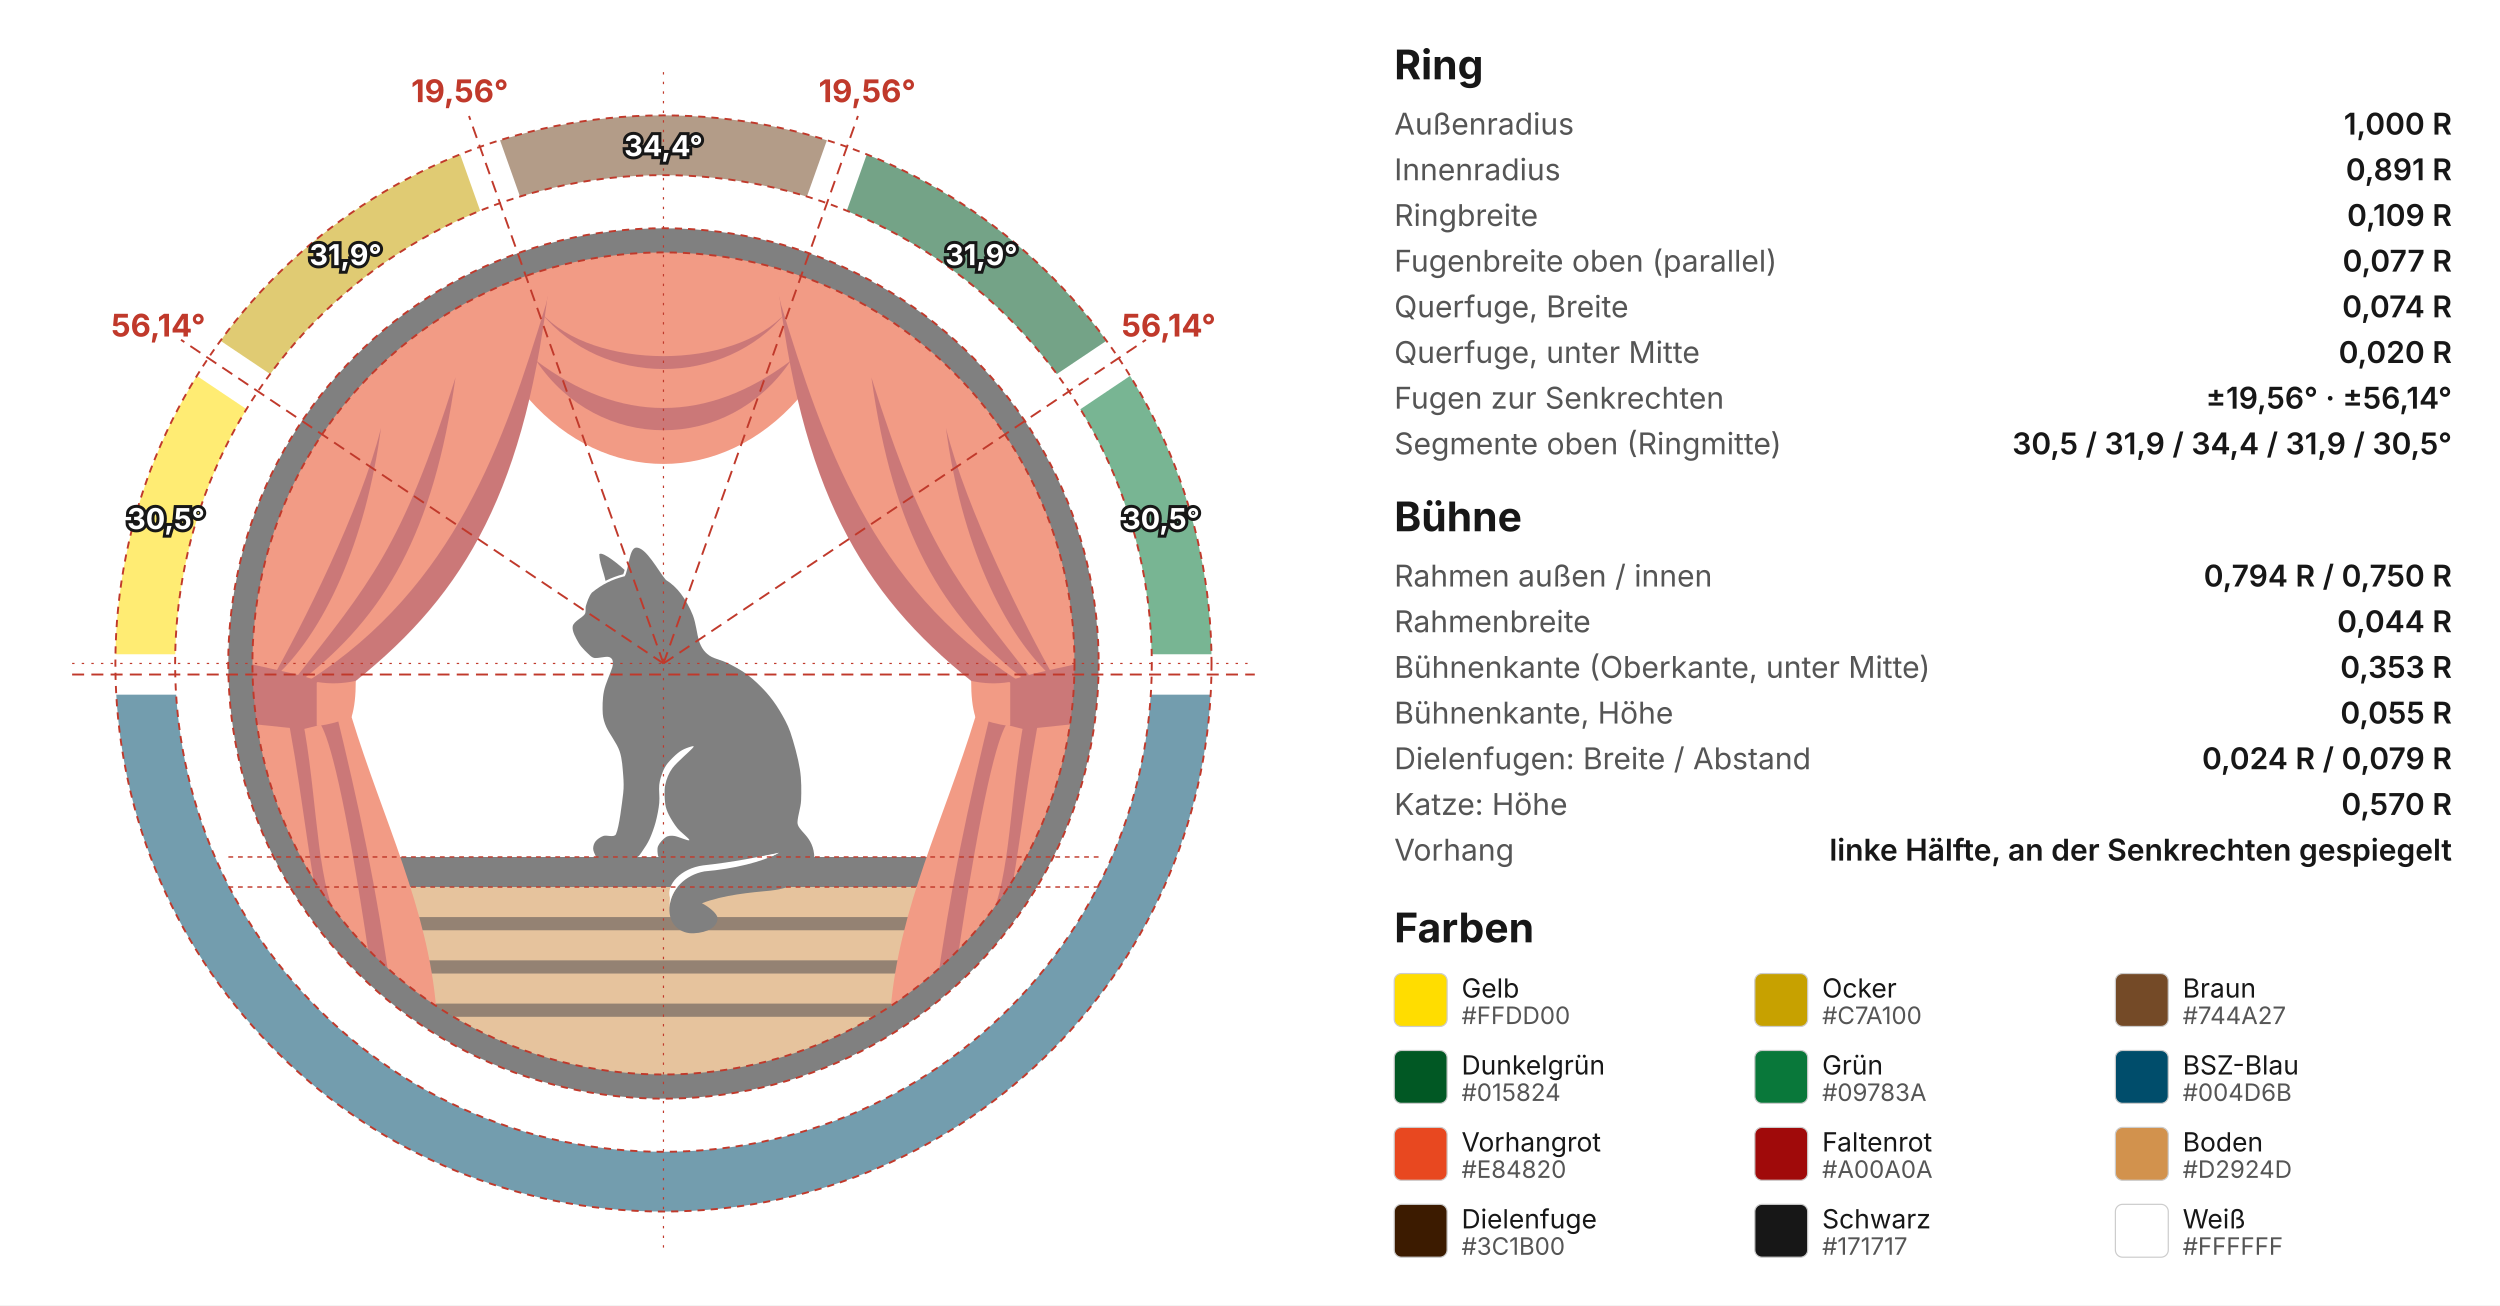
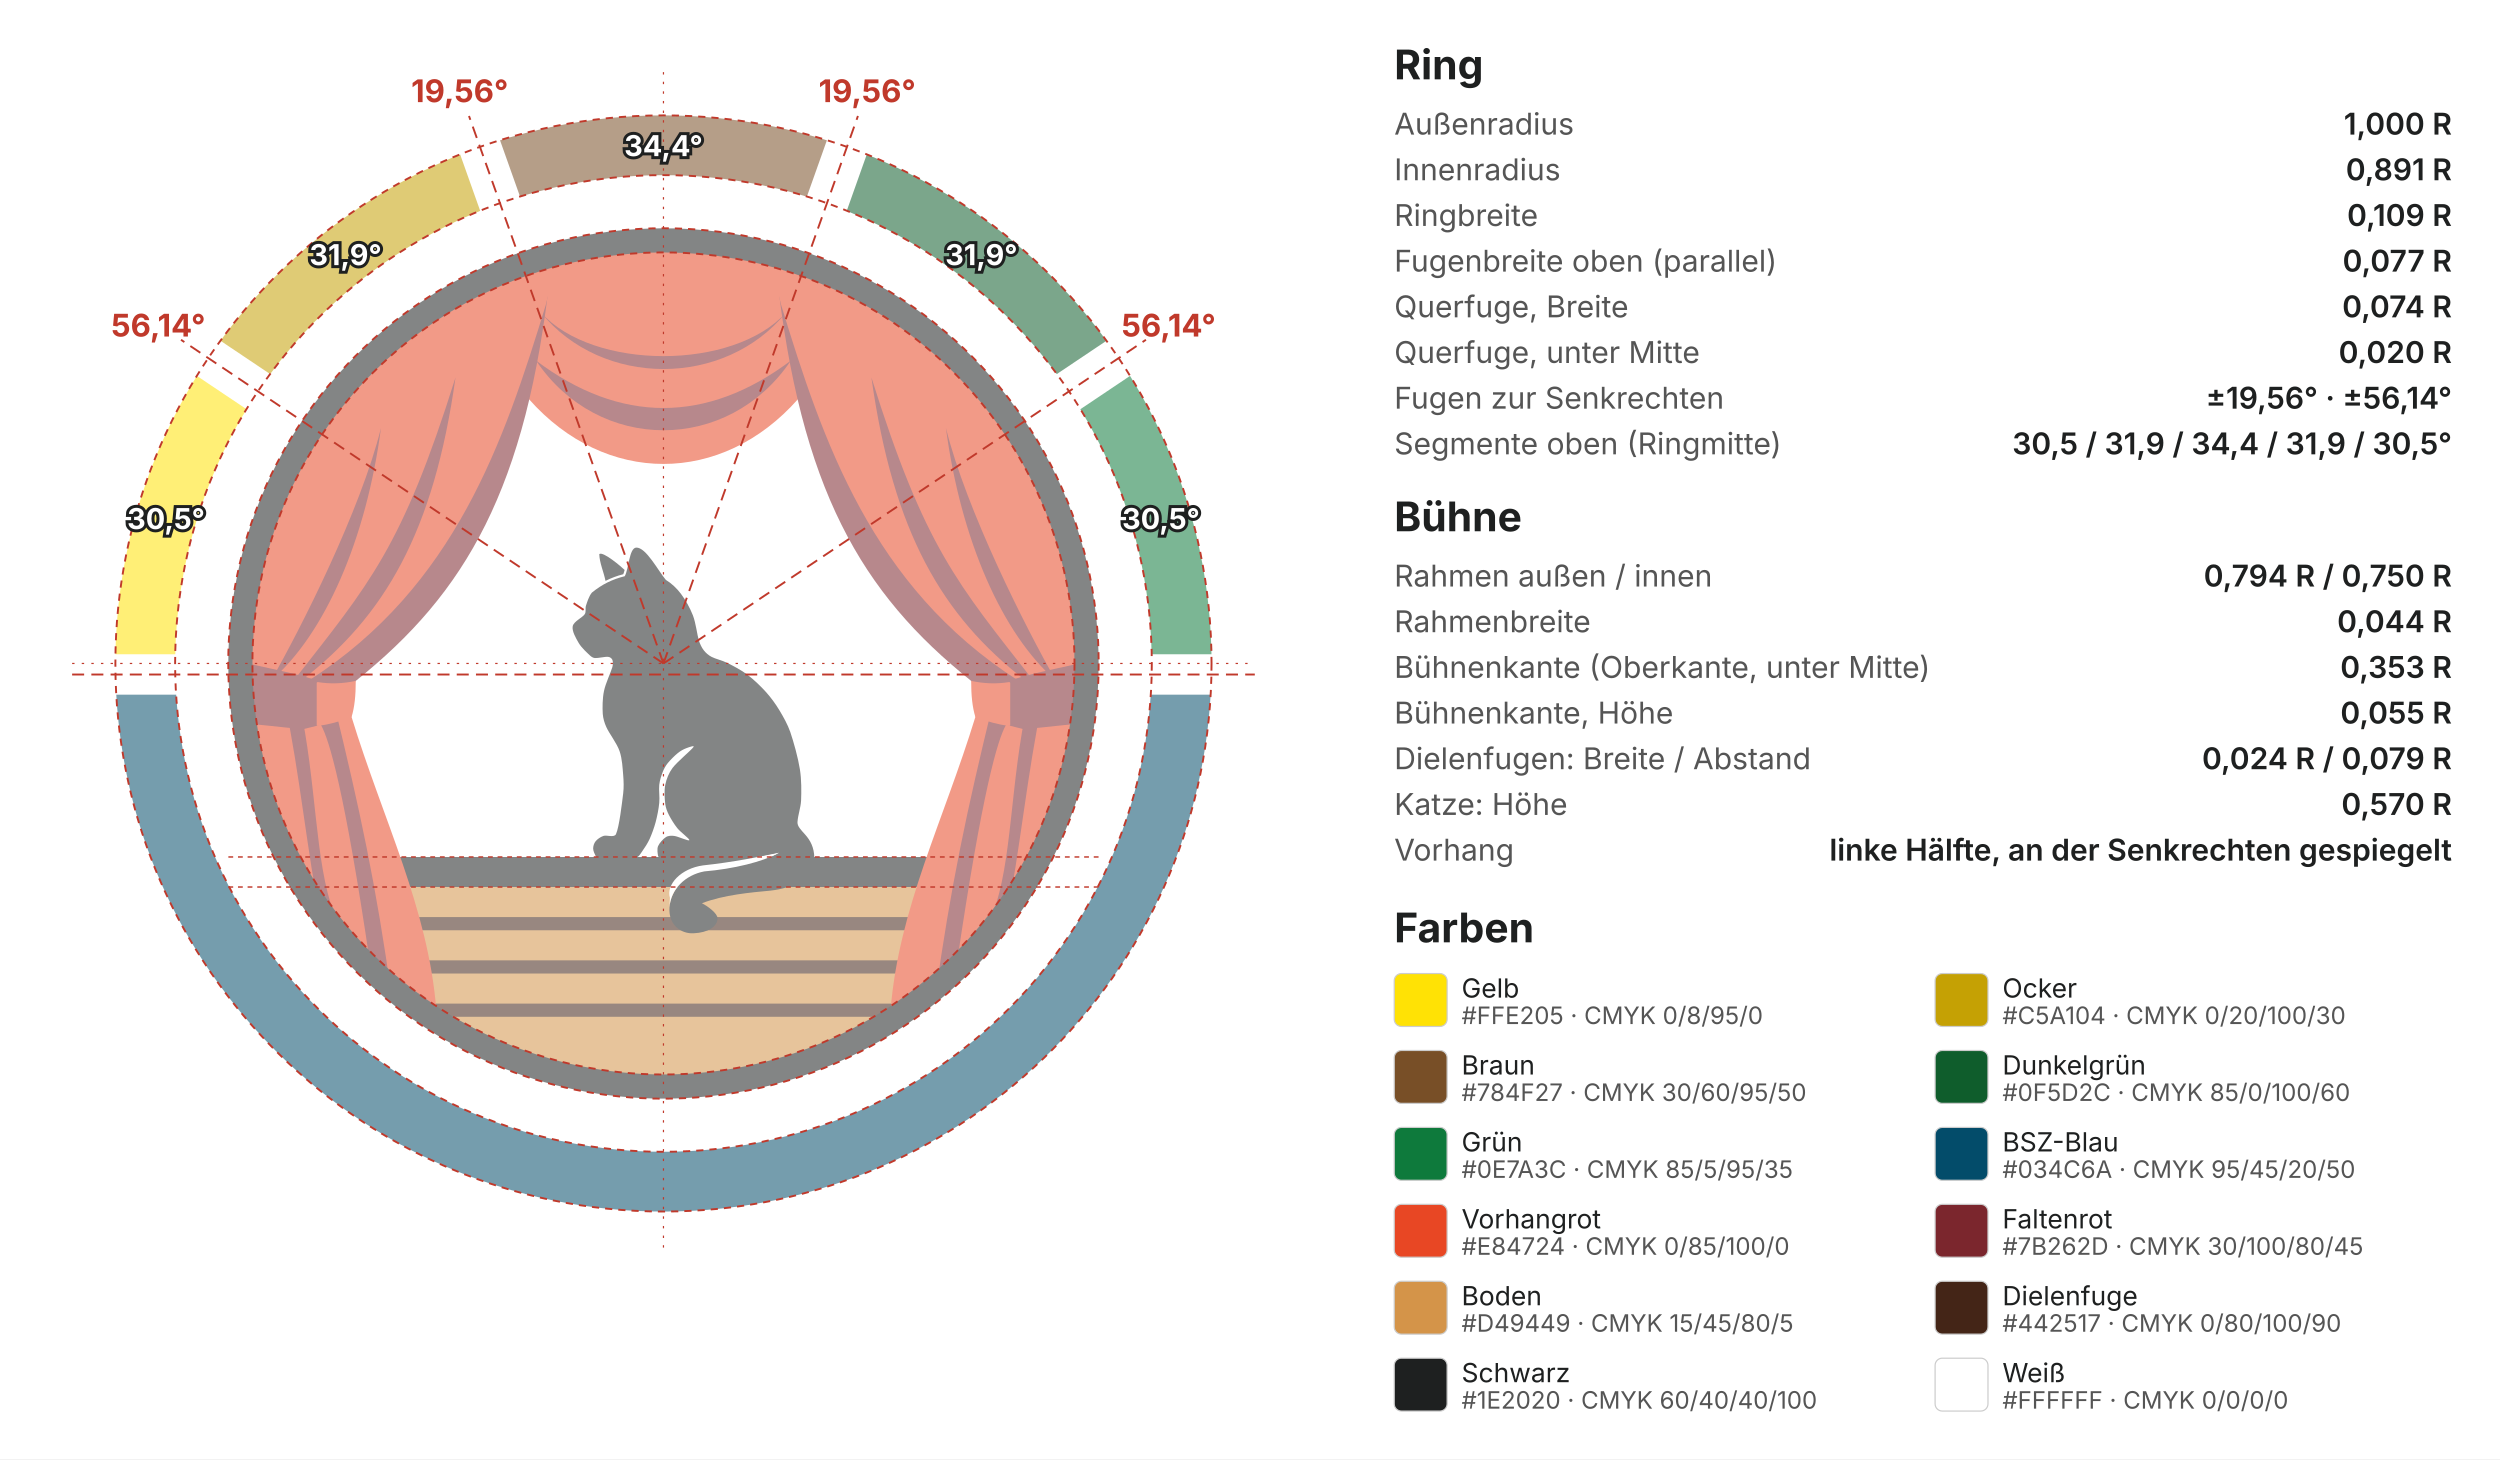
- <svg xmlns="http://www.w3.org/2000/svg" viewBox="0 0 2080 1086" font-family="Inter, Helvetica, Arial, DejaVu Sans, sans-serif">
-   <rect width="2080" height="1086" fill="#fff" />
+ <svg xmlns="http://www.w3.org/2000/svg" viewBox="0 0 2080 1214" font-family="Inter, Helvetica, Arial, DejaVu Sans, sans-serif">
+   <rect width="2080" height="1214" fill="#fff" />
  <g transform="translate(40 40)">
    <g opacity="0.55">
      <defs>
        <clipPath id="ueber-kante">
          <rect x="0" y="0" width="1024" height="698" />
        </clipPath>
        <clipPath id="buehne">
          <circle cx="512" cy="512" r="343.0" />
        </clipPath>
        <g id="seitenvorhang">
-           <path fill="#A00A0A" d="M100,150H418V186C398.2,366.6 347.6,453.3 256.0,526.5L250,532H100Z" />
-           <path fill="#E84820" d="M100,150H421V186L414,214C379.5,326.7 338.9,447.9 217.2,526.0H100Z" />
-           <path fill="#A00A0A" d="M339,274C320.9,403.0 280.0,472.6 211.0,526.0L204.5,526C267.3,445.6 294.5,416.0 339.0,274.0Z" />
-           <path fill="#A00A0A" d="M277,316C264.7,409.0 229.9,487.9 185.7,526.0L185.6,526C210.4,482.8 260.2,384.1 277.0,316.0Z" />
-           <path fill="#E84820" d="M100,540H246L252.5,556.5C278.7,642.2 316.2,715.6 323.0,800.0H100Z" />
-           <path fill="#A00A0A" d="M197,545C208.9,600.3 216.4,674.5 226.0,720.0L238,720C221.7,678.0 223.5,609.3 209.0,545.0Z" />
-           <path fill="#A00A0A" d="M223.3,545C217.5,592.0 227.0,473.0 272.0,790.0L286,790C273.0,696.7 259.5,634.0 237.8,545.0Z" />
-           <path fill="#A00A0A" d="M150,508C175.0,514.7 198.0,518.1 222.0,525.5L240,527L240,556L225,563.5L213,566.5C195.0,565.7 171.1,561.5 150.0,561.5Z" />
-           <path fill="#E84820" d="M223.5,528.5Q223.5,527.5 224.5,527.5Q239.75,530.0 256,526.5C256,538.5 255.0,548.5 252.5,556.5Q238.0,562.25 224.5,564Q223.5,564 223.5,563Z" />
+           <path fill="#7B262D" d="M100,150H418V186C398.2,366.6 347.6,453.3 256.0,526.5L250,532H100Z" />
+           <path fill="#E84724" d="M100,150H421V186L414,214C379.5,326.7 338.9,447.9 217.2,526.0H100Z" />
+           <path fill="#7B262D" d="M339,274C320.9,403.0 280.0,472.6 211.0,526.0L204.5,526C267.3,445.6 294.5,416.0 339.0,274.0Z" />
+           <path fill="#7B262D" d="M277,316C264.7,409.0 229.9,487.9 185.7,526.0L185.6,526C210.4,482.8 260.2,384.1 277.0,316.0Z" />
+           <path fill="#E84724" d="M100,540H246L252.5,556.5C278.7,642.2 316.2,715.6 323.0,800.0H100Z" />
+           <path fill="#7B262D" d="M197,545C208.9,600.3 216.4,674.5 226.0,720.0L238,720C221.7,678.0 223.5,609.3 209.0,545.0Z" />
+           <path fill="#7B262D" d="M223.3,545C217.5,592.0 227.0,473.0 272.0,790.0L286,790C273.0,696.7 259.5,634.0 237.8,545.0Z" />
+           <path fill="#7B262D" d="M150,508C175.0,514.7 198.0,518.1 222.0,525.5L240,527L240,556L225,563.5L213,566.5C195.0,565.7 171.1,561.5 150.0,561.5Z" />
+           <path fill="#E84724" d="M223.5,528.5Q223.5,527.5 224.5,527.5Q239.75,530.0 256,526.5C256,538.5 255.0,548.5 252.5,556.5Q238.0,562.25 224.5,564Q223.5,564 223.5,563Z" />
        </g>
      </defs>
      <g id="ring">
-         <path d="M56.06,504.34A456.00,456.00 0 0 1 123.81,272.74L165.16,300.48A406.25,406.25 0 0 0 105.82,504.34Z" fill="#FFDD00" />
-         <path d="M143.43,243.51A456.00,456.00 0 0 1 342.86,88.53L359.53,135.45A406.25,406.25 0 0 0 184.77,271.25Z" fill="#C7A100" />
-         <path d="M376.03,76.74A456.00,456.00 0 0 1 647.97,76.74L631.30,123.66A406.25,406.25 0 0 0 392.70,123.66Z" fill="#744A27" />
-         <path d="M681.14,88.53A456.00,456.00 0 0 1 880.57,243.51L839.23,271.25A406.25,406.25 0 0 0 664.47,135.45Z" fill="#015824" />
-         <path d="M900.19,272.74A456.00,456.00 0 0 1 967.94,504.34L918.18,504.34A406.25,406.25 0 0 0 858.84,300.48Z" fill="#09783A" />
-         <path d="M967.26,537.99A456.00,456.00 0 0 1 56.74,537.99L106.58,537.99A406.25,406.25 0 0 0 917.42,537.99Z" fill="#004D6B" />
+         <path d="M56.06,504.34A456.00,456.00 0 0 1 123.81,272.74L165.16,300.48A406.25,406.25 0 0 0 105.82,504.34Z" fill="#FFE205" />
+         <path d="M143.43,243.51A456.00,456.00 0 0 1 342.86,88.53L359.53,135.45A406.25,406.25 0 0 0 184.77,271.25Z" fill="#C5A104" />
+         <path d="M376.03,76.74A456.00,456.00 0 0 1 647.97,76.74L631.30,123.66A406.25,406.25 0 0 0 392.70,123.66Z" fill="#784F27" />
+         <path d="M681.14,88.53A456.00,456.00 0 0 1 880.57,243.51L839.23,271.25A406.25,406.25 0 0 0 664.47,135.45Z" fill="#0F5D2C" />
+         <path d="M900.19,272.74A456.00,456.00 0 0 1 967.94,504.34L918.18,504.34A406.25,406.25 0 0 0 858.84,300.48Z" fill="#0E7A3C" />
+         <path d="M967.26,537.99A456.00,456.00 0 0 1 56.74,537.99L106.58,537.99A406.25,406.25 0 0 0 917.42,537.99Z" fill="#034C6A" />
      </g>
      <g clip-path="url(#buehne)">
        <circle cx="512" cy="512" r="343.0" fill="#fff" />
        <g id="boden">
-           <rect x="0" y="673" width="1024" height="400" fill="#D2924D" />
-           <rect x="0" y="673" width="1024" height="25" fill="#171717" />
-           <g fill="#3C1B00">
+           <rect x="0" y="673" width="1024" height="400" fill="#D49449" />
+           <rect x="0" y="673" width="1024" height="25" fill="#1E2020" />
+           <g fill="#442517">
            <rect x="0" y="723" width="1024" height="11" />
            <rect x="0" y="759" width="1024" height="11" />
            <rect x="0" y="795" width="1024" height="11" />
          </g>
        </g>
        <g id="schabracke">
-           <path fill="#E84820" d="M400,150H624V292C560.4,364.0 463.6,364.0 400,292Z" />
-           <path fill="#A00A0A" d="M410,220C453.5,268.4 570.5,268.4 614.0,220.0L614,220L614,220C563.0,282.7 461.0,282.7 410,220Z" />
-           <path fill="#A00A0A" d="M406,260C475.9,312.6 548.1,312.6 618.0,260.0L618,260C566.1,337.3 457.9,337.3 406,260Z" />
+           <path fill="#E84724" d="M400,150H624V292C560.4,364.0 463.6,364.0 400,292Z" />
+           <path fill="#7B262D" d="M410,220C453.5,268.4 570.5,268.4 614.0,220.0L614,220L614,220C563.0,282.7 461.0,282.7 410,220Z" />
+           <path fill="#7B262D" d="M406,260C475.9,312.6 548.1,312.6 618.0,260.0L618,260C566.1,337.3 457.9,337.3 406,260Z" />
        </g>
        <use href="#seitenvorhang" />
        <use href="#seitenvorhang" transform="matrix(-1 0 0 1 1024 0)" />
      </g>
-       <circle id="rahmen" cx="512" cy="512" r="352.0" fill="none" stroke="#171717" stroke-width="20.1" />
+       <circle id="rahmen" cx="512" cy="512" r="352.0" fill="none" stroke="#1E2020" stroke-width="20.1" />
      <g id="katze">
-         <path d="M509,673.5C508.3,673.5 507.6,672.7 507.5,672.0C507.2,670.4 506.5,666.5 507.5,664.0C508.6,661.4 511.8,657.9 514.0,656.5C516.0,655.2 518.7,655.2 521.0,655.5C524.2,655.9 533.1,660.1 533.5,659.0C533.9,657.9 526.3,652.5 523.5,649.0C520.8,645.6 518.2,641.3 516.5,638.0C515.1,635.2 513.9,632.1 513.5,629.0C513.0,624.8 512.5,618.0 513.5,613.0C514.5,608.0 516.5,603.1 519.5,599.0C523.4,593.8 535.1,584.2 537.0,581.5C538.2,579.8 532.9,581.8 531.0,582.5C528.8,583.3 526.1,584.8 524.0,586.5C521.4,588.6 517.6,592.4 515.5,595.0C513.8,597.1 512.5,599.5 511.5,602.0C510.3,605.0 508.9,609.2 508.5,613.0C508.0,617.3 509.0,623.0 508.5,628.0C508.0,633.2 506.8,639.0 505.5,644.0C504.2,648.8 502.3,654.0 500.5,658.0C498.9,661.5 496.4,665.4 494.5,668.0C493.0,670.1 491.6,673.1 489.0,673.5C482.8,674.4 462.6,673.8 457.0,673.5C456.3,673.5 455.8,672.6 455.5,672.0C454.9,670.8 453.5,668.0 453.5,666.0C453.5,664.0 454.2,661.6 455.5,660.0C456.9,658.2 459.5,656.4 462.0,655.5C464.8,654.5 471.0,657.2 472.5,654.0C475.2,648.1 477.5,628.2 478.5,620.0C479.1,615.0 478.9,610.0 478.5,605.0C478.0,599.2 477.7,591.4 475.5,585.0C473.2,578.3 466.8,570.2 464.5,565.0C462.9,561.5 461.8,557.8 461.5,554.0C461.2,549.0 461.2,541.2 462.5,535.0C463.8,528.5 468.3,519.3 469.5,515.0C470.0,513.1 470.1,510.4 469.5,509.0C469.0,507.7 467.4,506.6 466.0,506.5C463.6,506.2 457.5,507.7 455.0,507.5C453.5,507.4 452.1,506.5 451.0,505.5C448.8,503.4 443.9,499.1 441.5,495.0C439.1,490.9 435.7,485.0 436.5,481.0C437.3,477.0 444.7,473.8 446.5,471.0C447.8,469.0 446.8,466.2 447.5,464.0C448.5,461.0 449.9,456.1 452.5,453.0C461.20,446.00 469.20,442.10 479.80,439.40C483.20,433.40 483.40,416.00 489.30,415.60C497.50,415.20 507.70,435.10 514.00,442.50C518.6,445.2 523.1,449.5 526.5,454.0C530.2,458.9 534.0,465.6 536.5,472.0C539.0,478.5 540.0,488.2 541.5,493.0C542.4,495.8 543.8,498.8 545.5,501.0C547.2,503.2 549.5,505.2 552.0,506.5C555.2,508.2 560.8,509.4 565.0,511.5C570.0,514.0 576.8,517.5 582.0,521.5C587.4,525.6 593.1,531.1 597.5,536.0C601.6,540.6 605.3,545.7 608.5,551.0C611.8,556.5 615.3,562.7 617.5,569.0C620.3,577.2 624.0,590.5 625.5,600.0C626.9,608.6 626.8,618.7 626.5,626.0C626.2,632.1 623.9,637.9 623.5,644.0C623.4,647.5 626,650 630,654.5C634,659 637.5,665 637.5,674C637.5,690 620,699 601,701C585,702.5 562,704.5 544,711.5C549,714 557,720 557,724C557,731 549,736 537,736.5C527,737 516,730 517,715C518,700 530,688 546,685C570,683 595,677 608,669.5C600,672 590,673.4 580,673.6L509,673.5ZM463.78,443.30C468.53,440.85 473.62,439.01 478.55,437.76C478.74,437.42 479.21,436.00 479.69,434.18C476.9,431.5 461.8,418.5 458.6,421.0C458.8,428.4 462.3,435.8 463.78,443.30Z" fill="#171717" />
+         <path d="M509,673.5C508.3,673.5 507.6,672.7 507.5,672.0C507.2,670.4 506.5,666.5 507.5,664.0C508.6,661.4 511.8,657.9 514.0,656.5C516.0,655.2 518.7,655.2 521.0,655.5C524.2,655.9 533.1,660.1 533.5,659.0C533.9,657.9 526.3,652.5 523.5,649.0C520.8,645.6 518.2,641.3 516.5,638.0C515.1,635.2 513.9,632.1 513.5,629.0C513.0,624.8 512.5,618.0 513.5,613.0C514.5,608.0 516.5,603.1 519.5,599.0C523.4,593.8 535.1,584.2 537.0,581.5C538.2,579.8 532.9,581.8 531.0,582.5C528.8,583.3 526.1,584.8 524.0,586.5C521.4,588.6 517.6,592.4 515.5,595.0C513.8,597.1 512.5,599.5 511.5,602.0C510.3,605.0 508.9,609.2 508.5,613.0C508.0,617.3 509.0,623.0 508.5,628.0C508.0,633.2 506.8,639.0 505.5,644.0C504.2,648.8 502.3,654.0 500.5,658.0C498.9,661.5 496.4,665.4 494.5,668.0C493.0,670.1 491.6,673.1 489.0,673.5C482.8,674.4 462.6,673.8 457.0,673.5C456.3,673.5 455.8,672.6 455.5,672.0C454.9,670.8 453.5,668.0 453.5,666.0C453.5,664.0 454.2,661.6 455.5,660.0C456.9,658.2 459.5,656.4 462.0,655.5C464.8,654.5 471.0,657.2 472.5,654.0C475.2,648.1 477.5,628.2 478.5,620.0C479.1,615.0 478.9,610.0 478.5,605.0C478.0,599.2 477.7,591.4 475.5,585.0C473.2,578.3 466.8,570.2 464.5,565.0C462.9,561.5 461.8,557.8 461.5,554.0C461.2,549.0 461.2,541.2 462.5,535.0C463.8,528.5 468.3,519.3 469.5,515.0C470.0,513.1 470.1,510.4 469.5,509.0C469.0,507.7 467.4,506.6 466.0,506.5C463.6,506.2 457.5,507.7 455.0,507.5C453.5,507.4 452.1,506.5 451.0,505.5C448.8,503.4 443.9,499.1 441.5,495.0C439.1,490.9 435.7,485.0 436.5,481.0C437.3,477.0 444.7,473.8 446.5,471.0C447.8,469.0 446.8,466.2 447.5,464.0C448.5,461.0 449.9,456.1 452.5,453.0C461.20,446.00 469.20,442.10 479.80,439.40C483.20,433.40 483.40,416.00 489.30,415.60C497.50,415.20 507.70,435.10 514.00,442.50C518.6,445.2 523.1,449.5 526.5,454.0C530.2,458.9 534.0,465.6 536.5,472.0C539.0,478.5 540.0,488.2 541.5,493.0C542.4,495.8 543.8,498.8 545.5,501.0C547.2,503.2 549.5,505.2 552.0,506.5C555.2,508.2 560.8,509.4 565.0,511.5C570.0,514.0 576.8,517.5 582.0,521.5C587.4,525.6 593.1,531.1 597.5,536.0C601.6,540.6 605.3,545.7 608.5,551.0C611.8,556.5 615.3,562.7 617.5,569.0C620.3,577.2 624.0,590.5 625.5,600.0C626.9,608.6 626.8,618.7 626.5,626.0C626.2,632.1 623.9,637.9 623.5,644.0C623.4,647.5 626,650 630,654.5C634,659 637.5,665 637.5,674C637.5,690 620,699 601,701C585,702.5 562,704.5 544,711.5C549,714 557,720 557,724C557,731 549,736 537,736.5C527,737 516,730 517,715C518,700 530,688 546,685C570,683 595,677 608,669.5C600,672 590,673.4 580,673.6L509,673.5ZM463.78,443.30C468.53,440.85 473.62,439.01 478.55,437.76C478.74,437.42 479.21,436.00 479.69,434.18C476.9,431.5 461.8,418.5 458.6,421.0C458.8,428.4 462.3,435.8 463.78,443.30Z" fill="#1E2020" />
        <path d="M608,669.5C595,677 570,683 546,685C530,688 518,700 517,715L517.4,707C514,696 526.5,682.5 545,680C569,677.5 594,672.5 608,669.5Z" fill="#fff" />
      </g>
    </g>
    <circle cx="512" cy="512" r="456.0" fill="none" stroke="#C0392B" stroke-width="1.6" stroke-dasharray="6 5" />
    <circle cx="512" cy="512" r="406.3" fill="none" stroke="#C0392B" stroke-width="1.6" stroke-dasharray="6 5" />
    <circle cx="512" cy="512" r="362.1" fill="none" stroke="#C0392B" stroke-width="1.6" stroke-dasharray="6 5" />
    <circle cx="512" cy="512" r="342.0" fill="none" stroke="#C0392B" stroke-width="1.6" stroke-dasharray="6 5" />
    <path d="M512,20V1004M20,512H1004" stroke="#C0392B" stroke-width="1" stroke-dasharray="2 6" />
    <line x1="512.0" y1="512.0" x2="110.6" y2="242.7" stroke="#C0392B" stroke-width="1.6" stroke-dasharray="10 6" />
    <text x="91.7" y="240.0" text-anchor="middle" font-size="26" font-weight="700" fill="#C0392B">56,14°</text>
    <line x1="512.0" y1="512.0" x2="350.2" y2="56.5" stroke="#C0392B" stroke-width="1.6" stroke-dasharray="10 6" />
    <text x="342.5" y="45.0" text-anchor="middle" font-size="26" font-weight="700" fill="#C0392B">19,56°</text>
    <line x1="512.0" y1="512.0" x2="673.8" y2="56.5" stroke="#C0392B" stroke-width="1.6" stroke-dasharray="10 6" />
    <text x="681.5" y="45.0" text-anchor="middle" font-size="26" font-weight="700" fill="#C0392B">19,56°</text>
    <line x1="512.0" y1="512.0" x2="913.4" y2="242.7" stroke="#C0392B" stroke-width="1.6" stroke-dasharray="10 6" />
    <text x="932.3" y="240.0" text-anchor="middle" font-size="26" font-weight="700" fill="#C0392B">56,14°</text>
-     <text x="98.1" y="400.2" text-anchor="middle" font-size="24" font-weight="700" fill="#fff" stroke="#171717" stroke-width="5" paint-order="stroke">30,5°</text>
-     <text x="247.5" y="180.6" text-anchor="middle" font-size="24" font-weight="700" fill="#fff" stroke="#171717" stroke-width="5" paint-order="stroke">31,9°</text>
-     <text x="512.0" y="89.9" text-anchor="middle" font-size="24" font-weight="700" fill="#fff" stroke="#171717" stroke-width="5" paint-order="stroke">34,4°</text>
-     <text x="776.5" y="180.6" text-anchor="middle" font-size="24" font-weight="700" fill="#fff" stroke="#171717" stroke-width="5" paint-order="stroke">31,9°</text>
-     <text x="925.9" y="400.2" text-anchor="middle" font-size="24" font-weight="700" fill="#fff" stroke="#171717" stroke-width="5" paint-order="stroke">30,5°</text>
+     <text x="98.1" y="400.2" text-anchor="middle" font-size="24" font-weight="700" fill="#fff" stroke="#1E2020" stroke-width="5" paint-order="stroke">30,5°</text>
+     <text x="247.5" y="180.6" text-anchor="middle" font-size="24" font-weight="700" fill="#fff" stroke="#1E2020" stroke-width="5" paint-order="stroke">31,9°</text>
+     <text x="512.0" y="89.9" text-anchor="middle" font-size="24" font-weight="700" fill="#fff" stroke="#1E2020" stroke-width="5" paint-order="stroke">34,4°</text>
+     <text x="776.5" y="180.6" text-anchor="middle" font-size="24" font-weight="700" fill="#fff" stroke="#1E2020" stroke-width="5" paint-order="stroke">31,9°</text>
+     <text x="925.9" y="400.2" text-anchor="middle" font-size="24" font-weight="700" fill="#fff" stroke="#1E2020" stroke-width="5" paint-order="stroke">30,5°</text>
    <line x1="20" y1="521.2" x2="1004" y2="521.2" stroke="#C0392B" stroke-width="1.6" stroke-dasharray="10 6" />
    <line x1="150" y1="673" x2="874" y2="673" stroke="#C0392B" stroke-width="1.2" stroke-dasharray="4 4" />
    <line x1="150" y1="698" x2="874" y2="698" stroke="#C0392B" stroke-width="1.2" stroke-dasharray="4 4" />
  </g>
-   <text x="1160" y="66" font-size="34" font-weight="700" fill="#171717">Ring</text>
+   <text x="1160" y="66" font-size="34" font-weight="700" fill="#1E2020">Ring</text>
  <text x="1160" y="112" font-size="25" fill="#555">Außenradius</text>
-   <text x="2040" y="112" font-size="25" font-weight="600" fill="#171717" text-anchor="end">1,000 R</text>
+   <text x="2040" y="112" font-size="25" font-weight="600" fill="#1E2020" text-anchor="end">1,000 R</text>
  <text x="1160" y="150" font-size="25" fill="#555">Innenradius</text>
-   <text x="2040" y="150" font-size="25" font-weight="600" fill="#171717" text-anchor="end">0,891 R</text>
+   <text x="2040" y="150" font-size="25" font-weight="600" fill="#1E2020" text-anchor="end">0,891 R</text>
  <text x="1160" y="188" font-size="25" fill="#555">Ringbreite</text>
-   <text x="2040" y="188" font-size="25" font-weight="600" fill="#171717" text-anchor="end">0,109 R</text>
+   <text x="2040" y="188" font-size="25" font-weight="600" fill="#1E2020" text-anchor="end">0,109 R</text>
  <text x="1160" y="226" font-size="25" fill="#555">Fugenbreite oben (parallel)</text>
-   <text x="2040" y="226" font-size="25" font-weight="600" fill="#171717" text-anchor="end">0,077 R</text>
+   <text x="2040" y="226" font-size="25" font-weight="600" fill="#1E2020" text-anchor="end">0,077 R</text>
  <text x="1160" y="264" font-size="25" fill="#555">Querfuge, Breite</text>
-   <text x="2040" y="264" font-size="25" font-weight="600" fill="#171717" text-anchor="end">0,074 R</text>
+   <text x="2040" y="264" font-size="25" font-weight="600" fill="#1E2020" text-anchor="end">0,074 R</text>
  <text x="1160" y="302" font-size="25" fill="#555">Querfuge, unter Mitte</text>
-   <text x="2040" y="302" font-size="25" font-weight="600" fill="#171717" text-anchor="end">0,020 R</text>
+   <text x="2040" y="302" font-size="25" font-weight="600" fill="#1E2020" text-anchor="end">0,020 R</text>
  <text x="1160" y="340" font-size="25" fill="#555">Fugen zur Senkrechten</text>
-   <text x="2040" y="340" font-size="25" font-weight="600" fill="#171717" text-anchor="end">±19,56° · ±56,14°</text>
+   <text x="2040" y="340" font-size="25" font-weight="600" fill="#1E2020" text-anchor="end">±19,56° · ±56,14°</text>
  <text x="1160" y="378" font-size="25" fill="#555">Segmente oben (Ringmitte)</text>
-   <text x="2040" y="378" font-size="25" font-weight="600" fill="#171717" text-anchor="end">30,5 / 31,9 / 34,4 / 31,9 / 30,5°</text>
-   <text x="1160" y="442" font-size="34" font-weight="700" fill="#171717">Bühne</text>
+   <text x="2040" y="378" font-size="25" font-weight="600" fill="#1E2020" text-anchor="end">30,5 / 31,9 / 34,4 / 31,9 / 30,5°</text>
+   <text x="1160" y="442" font-size="34" font-weight="700" fill="#1E2020">Bühne</text>
  <text x="1160" y="488" font-size="25" fill="#555">Rahmen außen / innen</text>
-   <text x="2040" y="488" font-size="25" font-weight="600" fill="#171717" text-anchor="end">0,794 R / 0,750 R</text>
+   <text x="2040" y="488" font-size="25" font-weight="600" fill="#1E2020" text-anchor="end">0,794 R / 0,750 R</text>
  <text x="1160" y="526" font-size="25" fill="#555">Rahmenbreite</text>
-   <text x="2040" y="526" font-size="25" font-weight="600" fill="#171717" text-anchor="end">0,044 R</text>
+   <text x="2040" y="526" font-size="25" font-weight="600" fill="#1E2020" text-anchor="end">0,044 R</text>
  <text x="1160" y="564" font-size="25" fill="#555">Bühnenkante (Oberkante, unter Mitte)</text>
-   <text x="2040" y="564" font-size="25" font-weight="600" fill="#171717" text-anchor="end">0,353 R</text>
+   <text x="2040" y="564" font-size="25" font-weight="600" fill="#1E2020" text-anchor="end">0,353 R</text>
  <text x="1160" y="602" font-size="25" fill="#555">Bühnenkante, Höhe</text>
-   <text x="2040" y="602" font-size="25" font-weight="600" fill="#171717" text-anchor="end">0,055 R</text>
+   <text x="2040" y="602" font-size="25" font-weight="600" fill="#1E2020" text-anchor="end">0,055 R</text>
  <text x="1160" y="640" font-size="25" fill="#555">Dielenfugen: Breite / Abstand</text>
-   <text x="2040" y="640" font-size="25" font-weight="600" fill="#171717" text-anchor="end">0,024 R / 0,079 R</text>
+   <text x="2040" y="640" font-size="25" font-weight="600" fill="#1E2020" text-anchor="end">0,024 R / 0,079 R</text>
  <text x="1160" y="678" font-size="25" fill="#555">Katze: Höhe</text>
-   <text x="2040" y="678" font-size="25" font-weight="600" fill="#171717" text-anchor="end">0,570 R</text>
+   <text x="2040" y="678" font-size="25" font-weight="600" fill="#1E2020" text-anchor="end">0,570 R</text>
  <text x="1160" y="716" font-size="25" fill="#555">Vorhang</text>
-   <text x="2040" y="716" font-size="25" font-weight="600" fill="#171717" text-anchor="end">linke Hälfte, an der Senkrechten gespiegelt</text>
-   <text x="1160" y="784" font-size="34" font-weight="700" fill="#171717">Farben</text>
-   <rect x="1160" y="810" width="44" height="44" rx="6" fill="#FFDD00" stroke="#ccc" />
-   <text x="1216" y="830" font-size="22" fill="#171717">Gelb</text>
-   <text x="1216" y="852" font-size="20" fill="#555">#FFDD00</text>
-   <rect x="1460" y="810" width="44" height="44" rx="6" fill="#C7A100" stroke="#ccc" />
-   <text x="1516" y="830" font-size="22" fill="#171717">Ocker</text>
-   <text x="1516" y="852" font-size="20" fill="#555">#C7A100</text>
-   <rect x="1760" y="810" width="44" height="44" rx="6" fill="#744A27" stroke="#ccc" />
-   <text x="1816" y="830" font-size="22" fill="#171717">Braun</text>
-   <text x="1816" y="852" font-size="20" fill="#555">#744A27</text>
-   <rect x="1160" y="874" width="44" height="44" rx="6" fill="#015824" stroke="#ccc" />
-   <text x="1216" y="894" font-size="22" fill="#171717">Dunkelgrün</text>
-   <text x="1216" y="916" font-size="20" fill="#555">#015824</text>
-   <rect x="1460" y="874" width="44" height="44" rx="6" fill="#09783A" stroke="#ccc" />
-   <text x="1516" y="894" font-size="22" fill="#171717">Grün</text>
-   <text x="1516" y="916" font-size="20" fill="#555">#09783A</text>
-   <rect x="1760" y="874" width="44" height="44" rx="6" fill="#004D6B" stroke="#ccc" />
-   <text x="1816" y="894" font-size="22" fill="#171717">BSZ-Blau</text>
-   <text x="1816" y="916" font-size="20" fill="#555">#004D6B</text>
-   <rect x="1160" y="938" width="44" height="44" rx="6" fill="#E84820" stroke="#ccc" />
-   <text x="1216" y="958" font-size="22" fill="#171717">Vorhangrot</text>
-   <text x="1216" y="980" font-size="20" fill="#555">#E84820</text>
-   <rect x="1460" y="938" width="44" height="44" rx="6" fill="#A00A0A" stroke="#ccc" />
-   <text x="1516" y="958" font-size="22" fill="#171717">Faltenrot</text>
-   <text x="1516" y="980" font-size="20" fill="#555">#A00A0A</text>
-   <rect x="1760" y="938" width="44" height="44" rx="6" fill="#D2924D" stroke="#ccc" />
-   <text x="1816" y="958" font-size="22" fill="#171717">Boden</text>
-   <text x="1816" y="980" font-size="20" fill="#555">#D2924D</text>
-   <rect x="1160" y="1002" width="44" height="44" rx="6" fill="#3C1B00" stroke="#ccc" />
-   <text x="1216" y="1022" font-size="22" fill="#171717">Dielenfuge</text>
-   <text x="1216" y="1044" font-size="20" fill="#555">#3C1B00</text>
-   <rect x="1460" y="1002" width="44" height="44" rx="6" fill="#171717" stroke="#ccc" />
-   <text x="1516" y="1022" font-size="22" fill="#171717">Schwarz</text>
-   <text x="1516" y="1044" font-size="20" fill="#555">#171717</text>
-   <rect x="1760" y="1002" width="44" height="44" rx="6" fill="#FFFFFF" stroke="#ccc" />
-   <text x="1816" y="1022" font-size="22" fill="#171717">Weiß</text>
-   <text x="1816" y="1044" font-size="20" fill="#555">#FFFFFF</text>
+   <text x="2040" y="716" font-size="25" font-weight="600" fill="#1E2020" text-anchor="end">linke Hälfte, an der Senkrechten gespiegelt</text>
+   <text x="1160" y="784" font-size="34" font-weight="700" fill="#1E2020">Farben</text>
+   <rect x="1160" y="810" width="44" height="44" rx="6" fill="#FFE205" stroke="#ccc" />
+   <text x="1216" y="830" font-size="22" fill="#1E2020">Gelb</text>
+   <text x="1216" y="852" font-size="20" fill="#555">#FFE205 · CMYK 0/8/95/0</text>
+   <rect x="1610" y="810" width="44" height="44" rx="6" fill="#C5A104" stroke="#ccc" />
+   <text x="1666" y="830" font-size="22" fill="#1E2020">Ocker</text>
+   <text x="1666" y="852" font-size="20" fill="#555">#C5A104 · CMYK 0/20/100/30</text>
+   <rect x="1160" y="874" width="44" height="44" rx="6" fill="#784F27" stroke="#ccc" />
+   <text x="1216" y="894" font-size="22" fill="#1E2020">Braun</text>
+   <text x="1216" y="916" font-size="20" fill="#555">#784F27 · CMYK 30/60/95/50</text>
+   <rect x="1610" y="874" width="44" height="44" rx="6" fill="#0F5D2C" stroke="#ccc" />
+   <text x="1666" y="894" font-size="22" fill="#1E2020">Dunkelgrün</text>
+   <text x="1666" y="916" font-size="20" fill="#555">#0F5D2C · CMYK 85/0/100/60</text>
+   <rect x="1160" y="938" width="44" height="44" rx="6" fill="#0E7A3C" stroke="#ccc" />
+   <text x="1216" y="958" font-size="22" fill="#1E2020">Grün</text>
+   <text x="1216" y="980" font-size="20" fill="#555">#0E7A3C · CMYK 85/5/95/35</text>
+   <rect x="1610" y="938" width="44" height="44" rx="6" fill="#034C6A" stroke="#ccc" />
+   <text x="1666" y="958" font-size="22" fill="#1E2020">BSZ-Blau</text>
+   <text x="1666" y="980" font-size="20" fill="#555">#034C6A · CMYK 95/45/20/50</text>
+   <rect x="1160" y="1002" width="44" height="44" rx="6" fill="#E84724" stroke="#ccc" />
+   <text x="1216" y="1022" font-size="22" fill="#1E2020">Vorhangrot</text>
+   <text x="1216" y="1044" font-size="20" fill="#555">#E84724 · CMYK 0/85/100/0</text>
+   <rect x="1610" y="1002" width="44" height="44" rx="6" fill="#7B262D" stroke="#ccc" />
+   <text x="1666" y="1022" font-size="22" fill="#1E2020">Faltenrot</text>
+   <text x="1666" y="1044" font-size="20" fill="#555">#7B262D · CMYK 30/100/80/45</text>
+   <rect x="1160" y="1066" width="44" height="44" rx="6" fill="#D49449" stroke="#ccc" />
+   <text x="1216" y="1086" font-size="22" fill="#1E2020">Boden</text>
+   <text x="1216" y="1108" font-size="20" fill="#555">#D49449 · CMYK 15/45/80/5</text>
+   <rect x="1610" y="1066" width="44" height="44" rx="6" fill="#442517" stroke="#ccc" />
+   <text x="1666" y="1086" font-size="22" fill="#1E2020">Dielenfuge</text>
+   <text x="1666" y="1108" font-size="20" fill="#555">#442517 · CMYK 0/80/100/90</text>
+   <rect x="1160" y="1130" width="44" height="44" rx="6" fill="#1E2020" stroke="#ccc" />
+   <text x="1216" y="1150" font-size="22" fill="#1E2020">Schwarz</text>
+   <text x="1216" y="1172" font-size="20" fill="#555">#1E2020 · CMYK 60/40/40/100</text>
+   <rect x="1610" y="1130" width="44" height="44" rx="6" fill="#FFFFFF" stroke="#ccc" />
+   <text x="1666" y="1150" font-size="22" fill="#1E2020">Weiß</text>
+   <text x="1666" y="1172" font-size="20" fill="#555">#FFFFFF · CMYK 0/0/0/0</text>
</svg>
